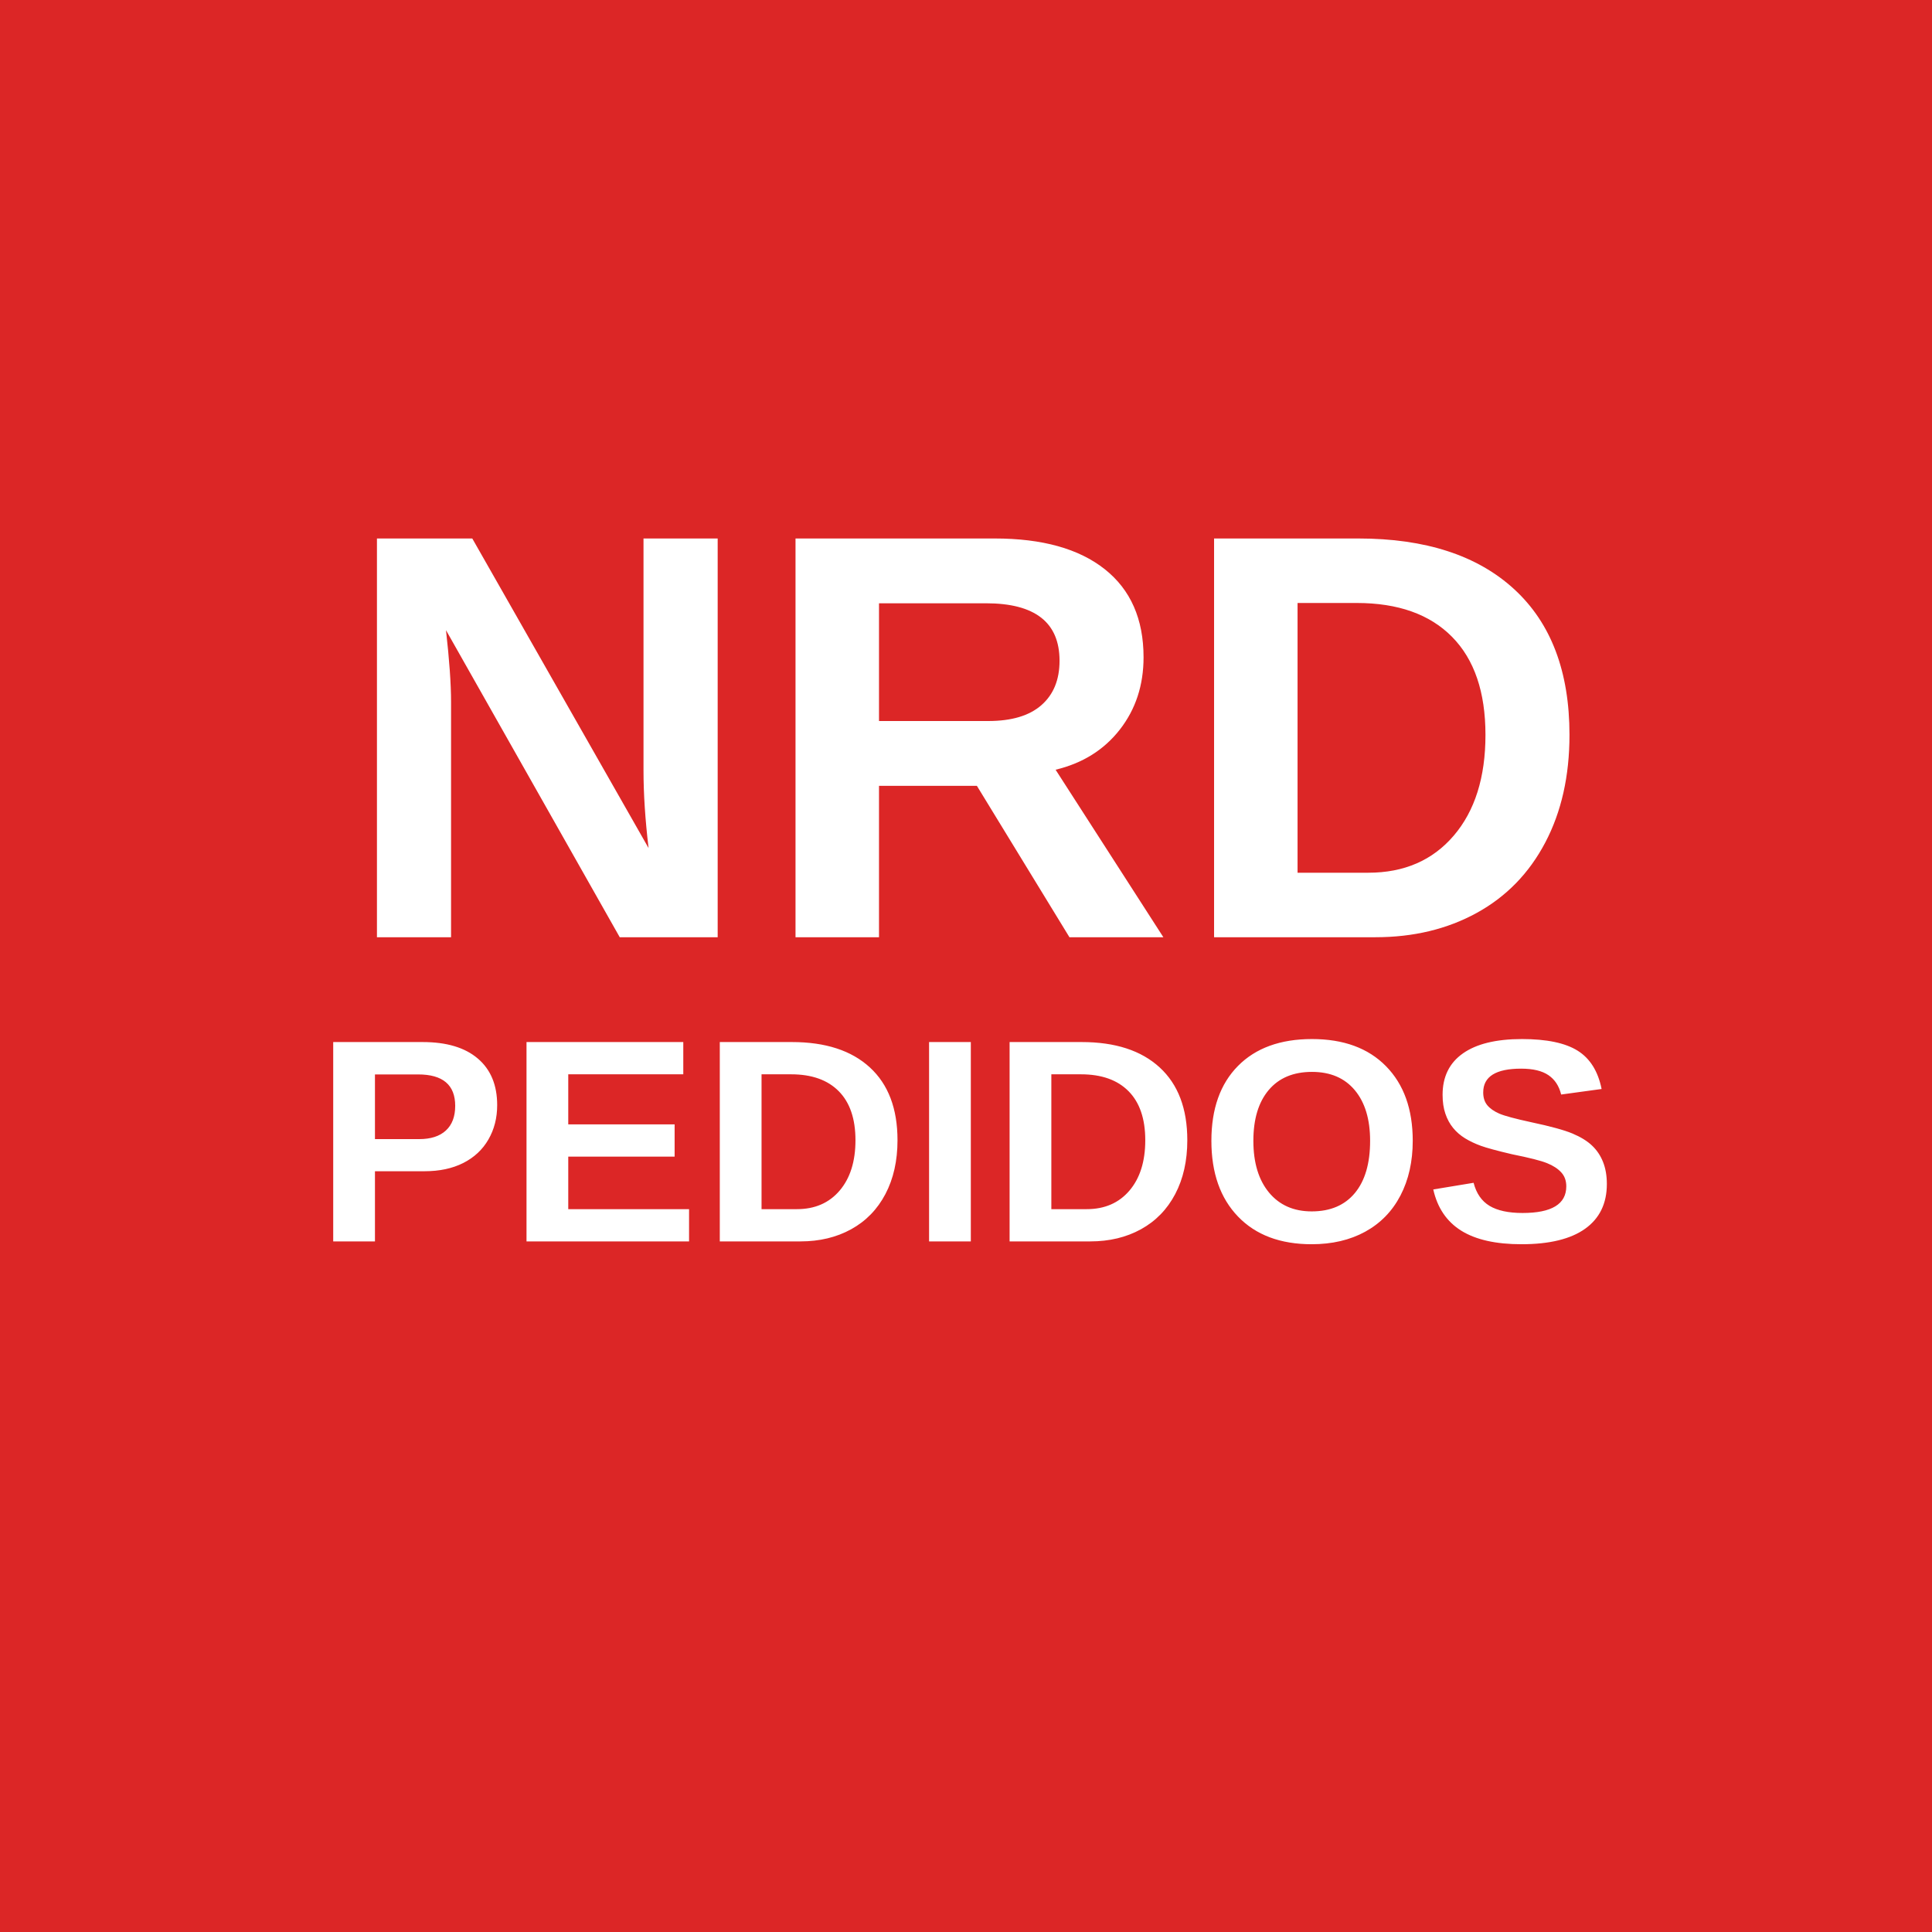
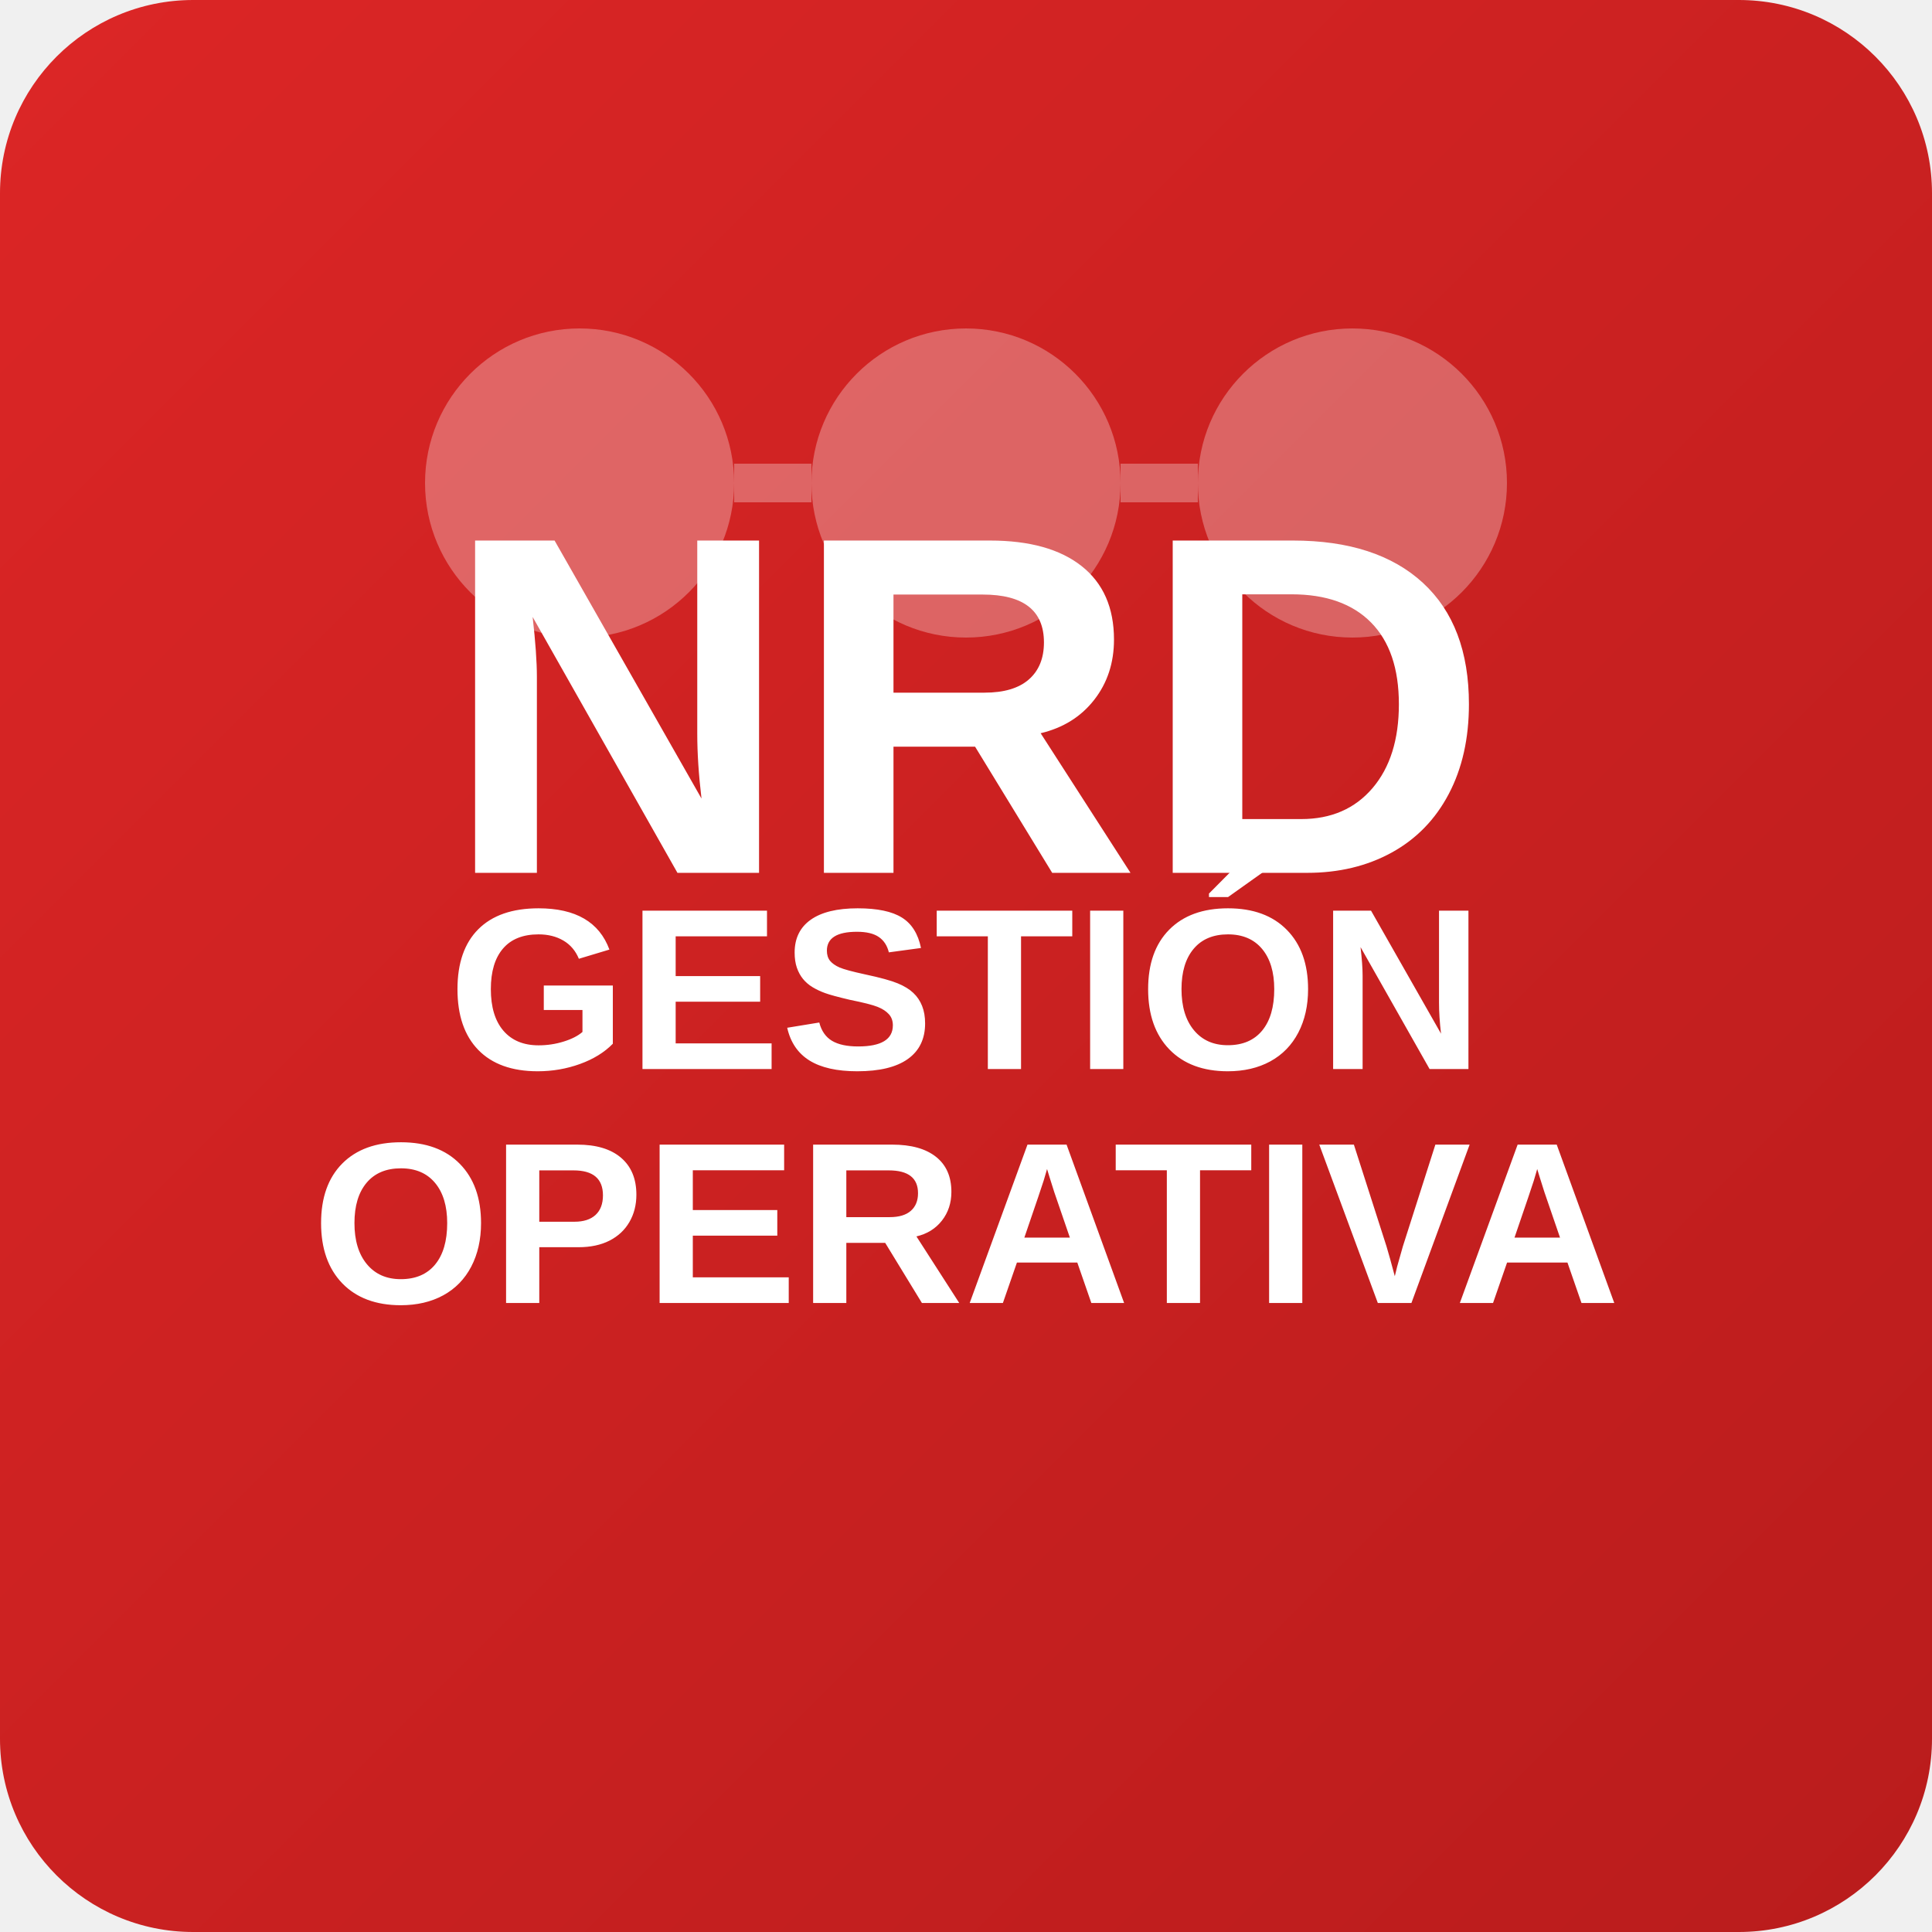
<svg xmlns="http://www.w3.org/2000/svg" width="512" height="512">
-   <rect width="512" height="512" fill="#dc2626" />
-   <text x="256" y="204.8" font-family="Arial" font-size="153.6" font-weight="bold" fill="#ffffff" text-anchor="middle" dominant-baseline="middle">NRD</text>
-   <text x="256" y="307.2" font-family="Arial" font-size="76.8" font-weight="bold" fill="#ffffff" text-anchor="middle" dominant-baseline="middle">PEDIDOS</text>
+   <defs>
+     <linearGradient id="bgGradient" x1="0%" y1="0%" x2="100%" y2="100%">
+       <stop offset="0%" style="stop-color:#dc2626;stop-opacity:1" />
+       <stop offset="100%" style="stop-color:#b91c1c;stop-opacity:1" />
+     </linearGradient>
+   </defs>
+   <rect width="512" height="512" fill="url(#bgGradient)" rx="51.2" />
+   <g opacity="0.3">
+     <circle cx="153.6" cy="128" r="40.96" fill="#ffffff" />
+     <circle cx="256" cy="128" r="40.96" fill="#ffffff" />
+     <circle cx="358.4" cy="128" r="40.96" fill="#ffffff" />
+     <line x1="194.56" y1="128" x2="215.04" y2="128" stroke="#ffffff" stroke-width="10.24" />
+     <line x1="296.96" y1="128" x2="317.44" y2="128" stroke="#ffffff" stroke-width="10.24" />
+   </g>
+   <text x="256" y="195" font-family="Arial, sans-serif" font-size="128" font-weight="bold" fill="#ffffff" text-anchor="middle" dominant-baseline="middle">NRD</text>
+   <text x="256" y="266" font-family="Arial, sans-serif" font-size="61" font-weight="bold" fill="#ffffff" text-anchor="middle" dominant-baseline="middle">GESTIÓN</text>
+   <text x="256" y="328" font-family="Arial, sans-serif" font-size="61" font-weight="bold" fill="#ffffff" text-anchor="middle" dominant-baseline="middle">OPERATIVA</text>
</svg>
